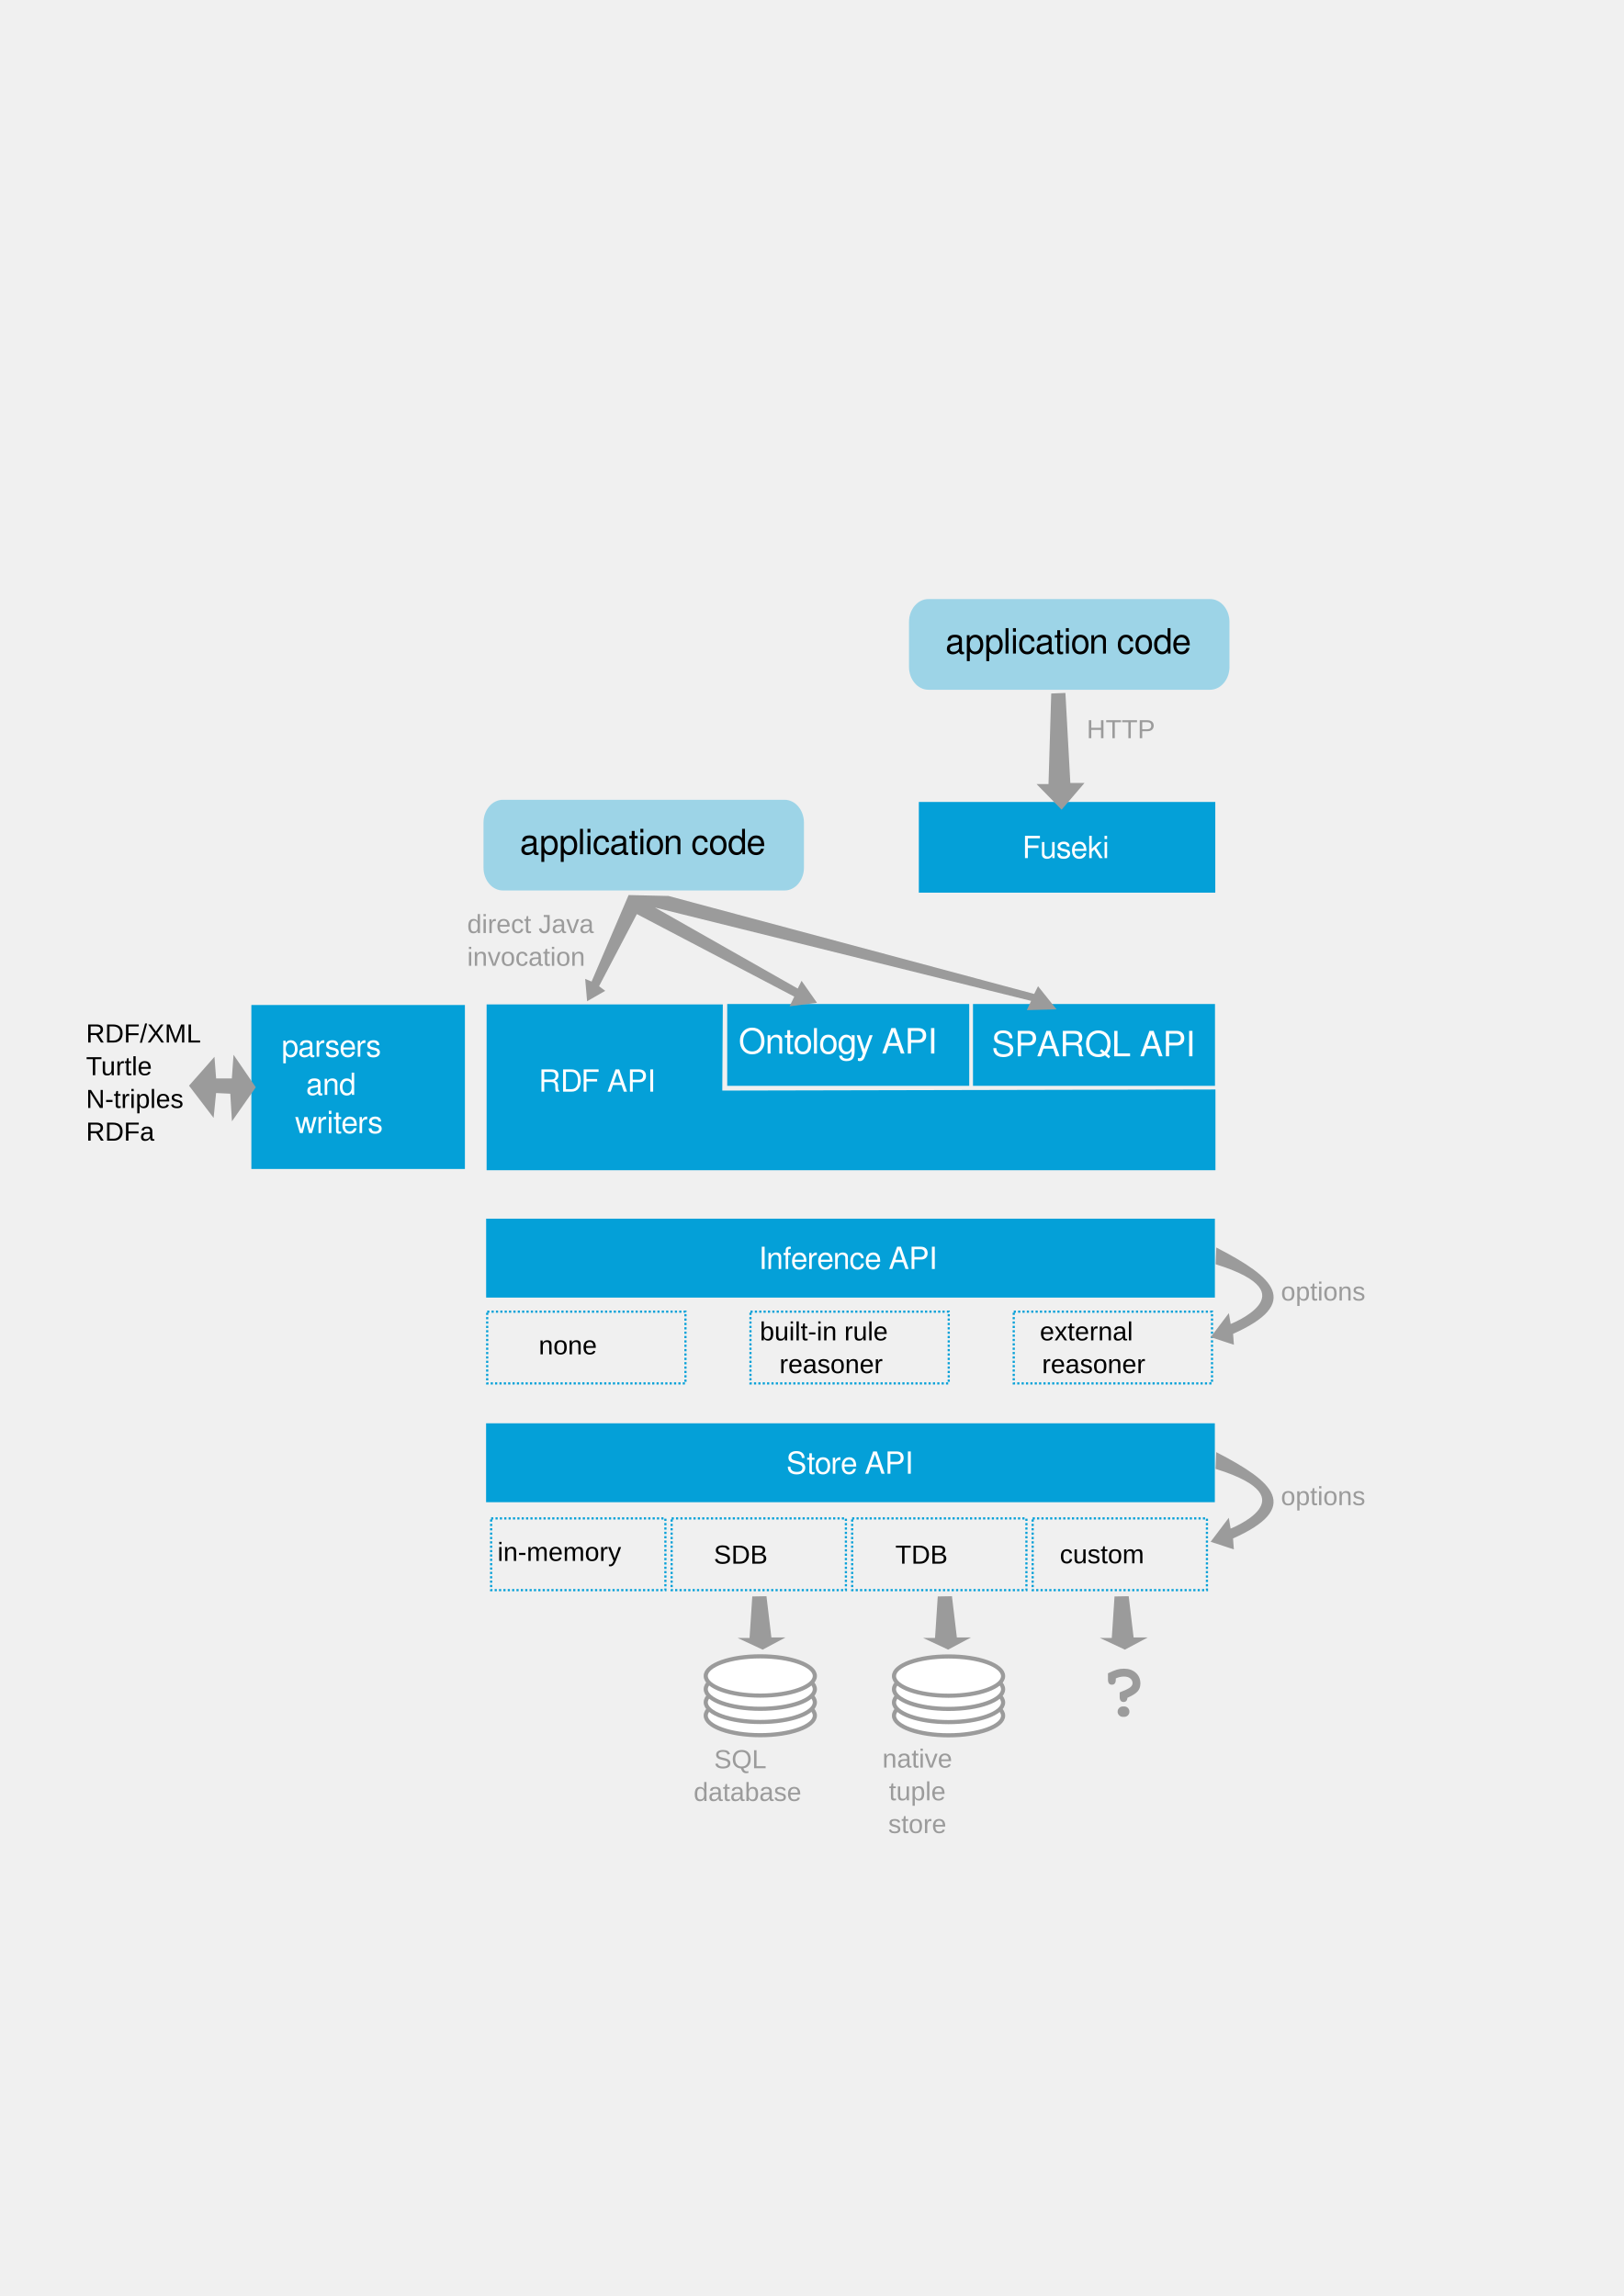
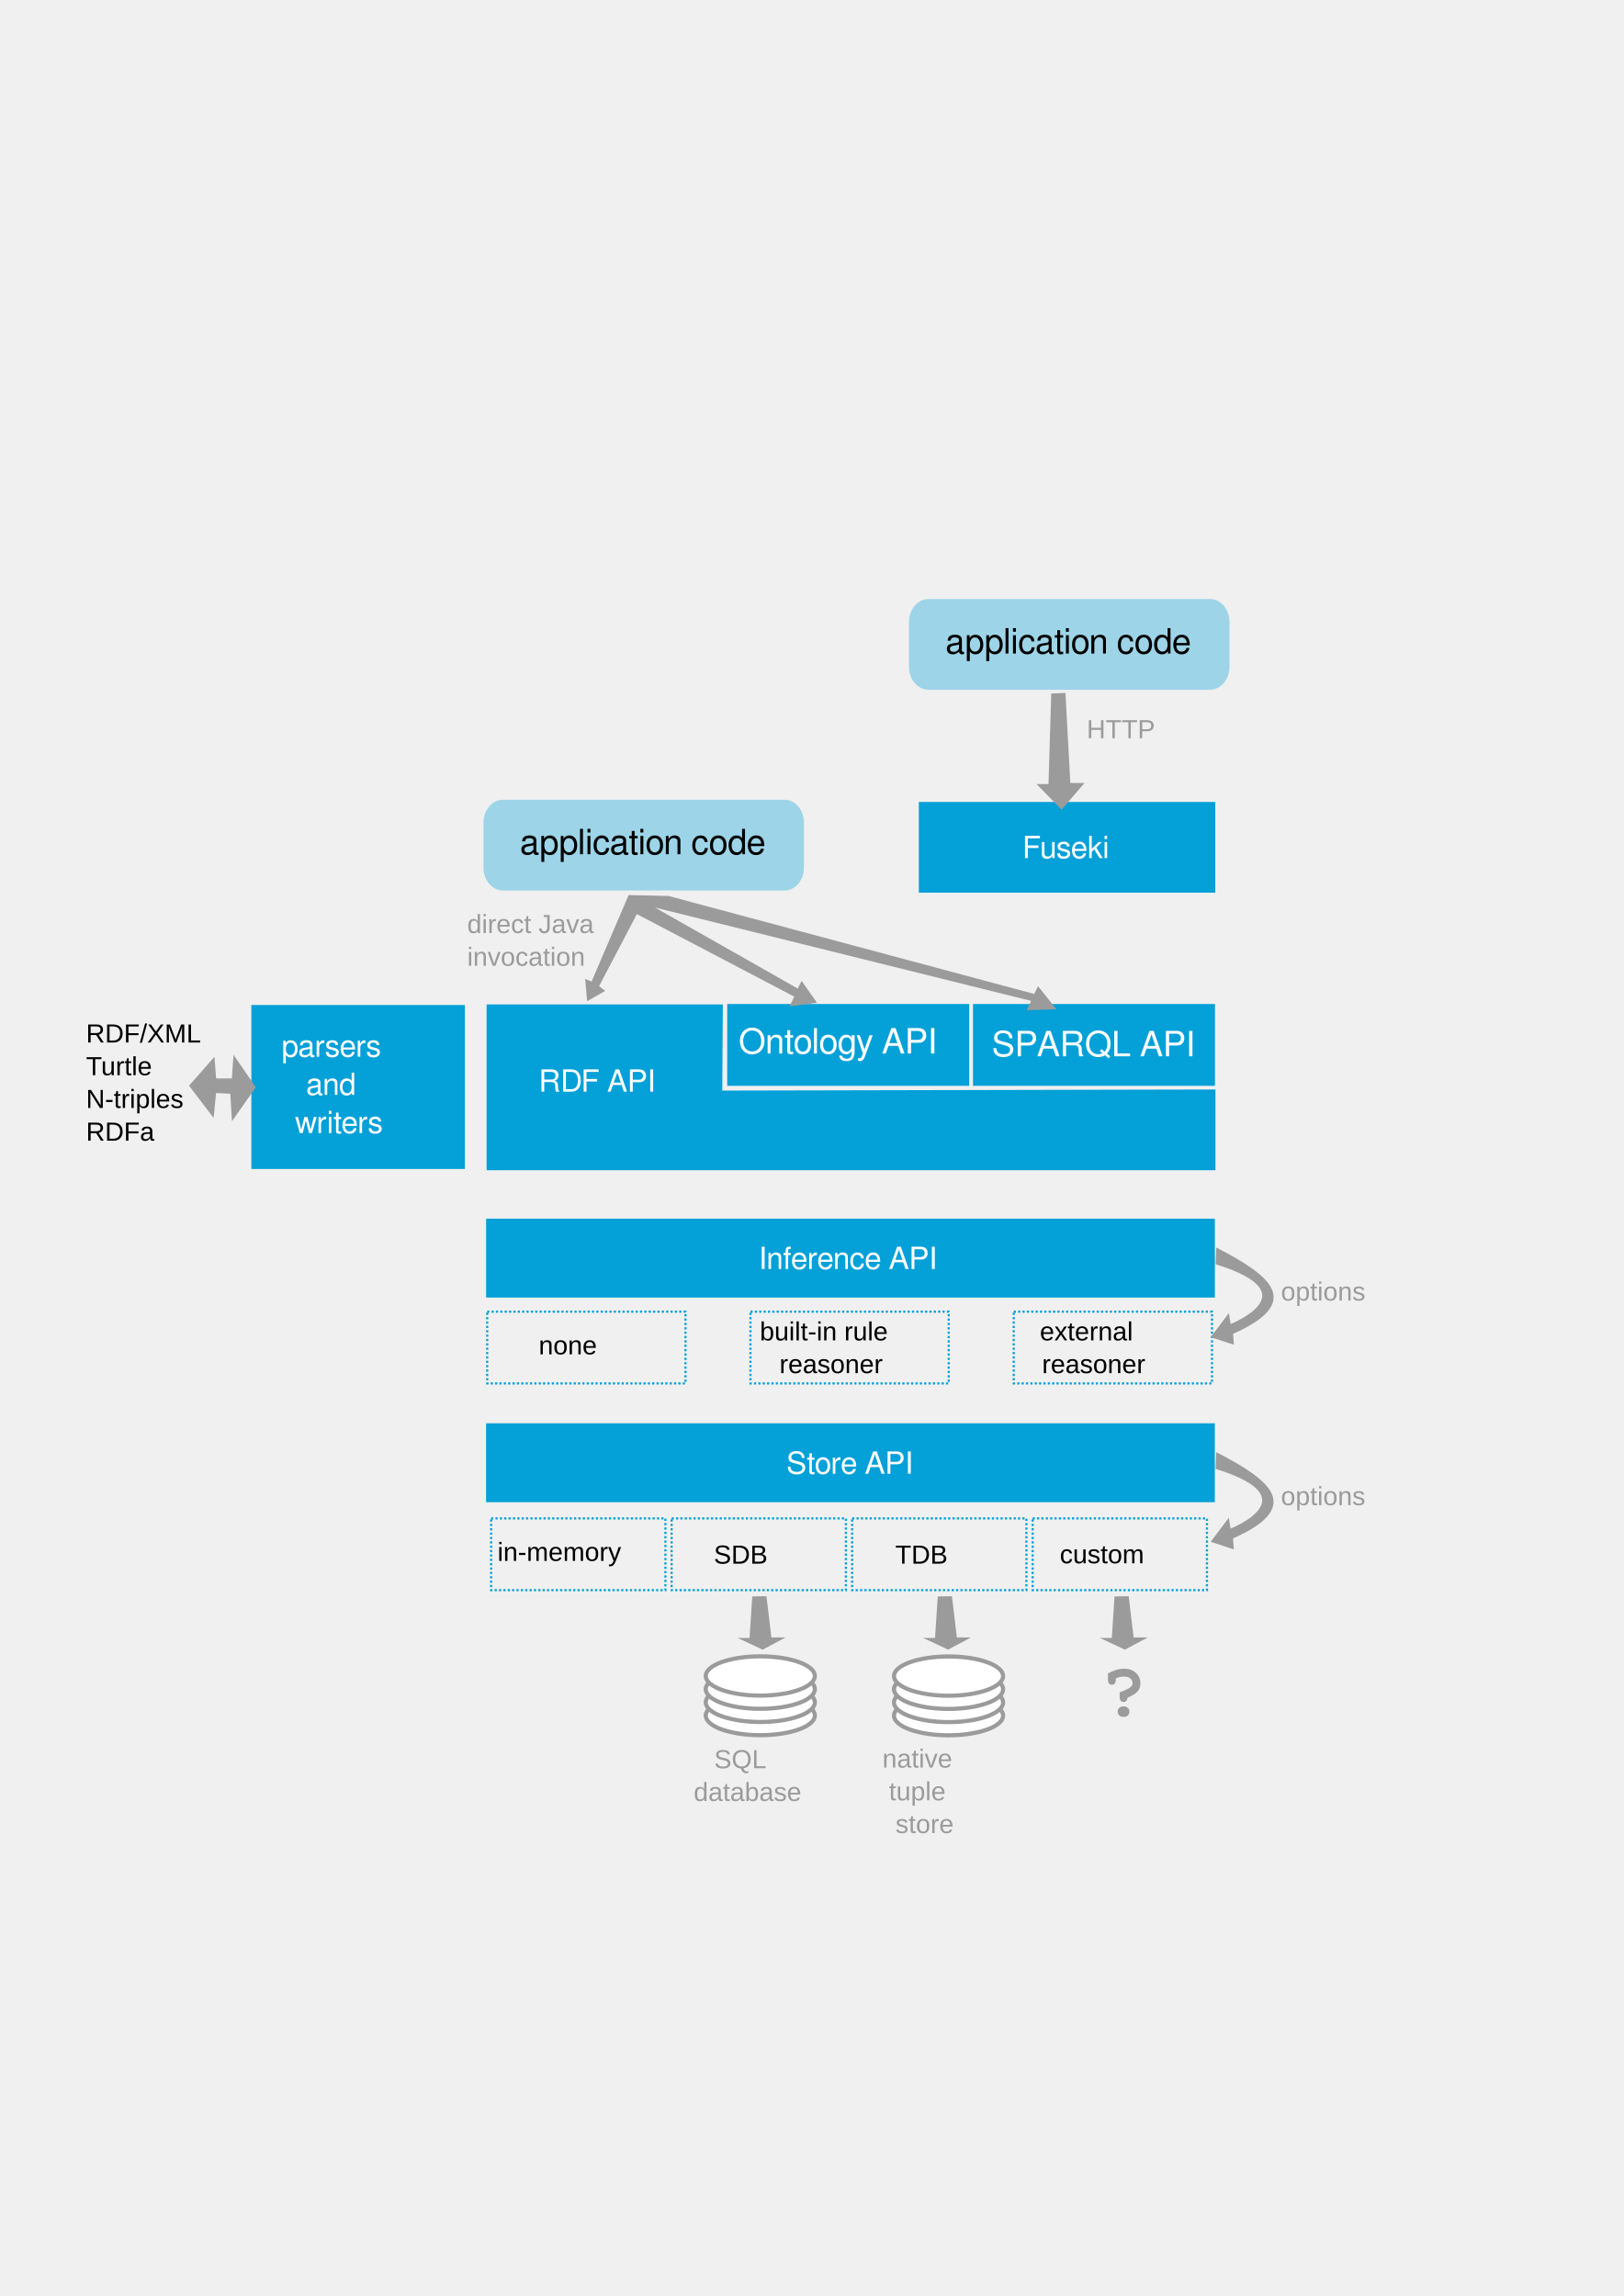
- <svg xmlns="http://www.w3.org/2000/svg" width="744.094" height="1052.362" id="svg2" version="1.1">
-   <defs id="defs4">
-     </defs>
+ <svg xmlns="http://www.w3.org/2000/svg" id="svg2" width="744.094" height="1052.362" version="1.1">
  <g id="layer1">
    <rect style="fill:#04a0d8;fill-opacity:1;stroke:#04a0d8;stroke-width:1;stroke-opacity:1" id="rect4065" width="109.899" height="36.5" x="333.768" y="460.685" />
-     <rect style="fill:#04a0d8;fill-opacity:0.349;stroke:none" id="rect2985-32" width="146.857" height="41.571" x="221.571" y="366.576" rx="8.89" ry="10.484" />
-     <text xml:space="preserve" style="font-size:16px;font-style:normal;font-variant:normal;font-weight:normal;font-stretch:normal;line-height:125%;letter-spacing:0px;word-spacing:0px;fill:#000000;fill-opacity:1;stroke:none;font-family:FreeSans;-inkscape-font-specification:FreeSans" x="238.441" y="391.546" id="text3755-6">
+     <rect style="fill:#04a0d8;fill-opacity:.349;stroke:none" id="rect2985-32" width="146.857" height="41.571" x="221.571" y="366.576" rx="8.89" ry="10.484" />
+     <text style="font-size:16px;font-style:normal;font-variant:normal;font-weight:400;font-stretch:normal;line-height:125%;letter-spacing:0;word-spacing:0;fill:#000;fill-opacity:1;stroke:none;font-family:FreeSans;-inkscape-font-specification:FreeSans" id="text3755-6" x="238.441" y="391.546" xml:space="preserve">
      <tspan id="tspan3757-5" x="238.441" y="391.546">application code</tspan>
    </text>
-     <text xml:space="preserve" style="font-size:16px;font-style:normal;font-variant:normal;font-weight:normal;font-stretch:normal;line-height:125%;letter-spacing:0px;word-spacing:0px;fill:#ffffff;fill-opacity:1;stroke:none;font-family:FreeSans;-inkscape-font-specification:FreeSans" x="338.441" y="482.869" id="text3755-65">
+     <text style="font-size:16px;font-style:normal;font-variant:normal;font-weight:400;font-stretch:normal;line-height:125%;letter-spacing:0;word-spacing:0;fill:#fff;fill-opacity:1;stroke:none;font-family:FreeSans;-inkscape-font-specification:FreeSans" id="text3755-65" x="338.441" y="482.869" xml:space="preserve">
      <tspan id="tspan3757-8" x="338.441" y="482.869">Ontology API</tspan>
    </text>
-     <path style="fill:#04a0d8;fill-opacity:1;stroke:none" d="m 223,460.362 0,76 334,0 0,-37 -226,0.5 0.25,-39.5 z" id="path4059" />
-     <text xml:space="preserve" style="font-size:14px;font-style:normal;font-variant:normal;font-weight:normal;font-stretch:normal;line-height:125%;letter-spacing:0px;word-spacing:0px;fill:#ffffff;fill-opacity:1;stroke:none;font-family:FreeSans;-inkscape-font-specification:FreeSans" x="247" y="500.362" id="text4061">
+     <path style="fill:#04a0d8;fill-opacity:1;stroke:none" id="path4059" d="m 223,460.362 0,76 334,0 0,-37 -226,0.5 0.25,-39.5 z" />
+     <text style="font-size:14px;font-style:normal;font-variant:normal;font-weight:400;font-stretch:normal;line-height:125%;letter-spacing:0;word-spacing:0;fill:#fff;fill-opacity:1;stroke:none;font-family:FreeSans;-inkscape-font-specification:FreeSans" id="text4061" x="247" y="500.362" xml:space="preserve">
      <tspan id="tspan4063" x="247" y="500.362">RDF API</tspan>
    </text>
    <rect style="fill:#04a0d8;fill-opacity:1;fill-rule:evenodd;stroke:#04a0d8;stroke-width:1;stroke-opacity:1" id="rect4065-8" width="109.899" height="36.5" x="446.393" y="460.685" />
-     <text xml:space="preserve" style="font-size:16px;font-style:normal;font-variant:normal;font-weight:normal;font-stretch:normal;line-height:125%;letter-spacing:0px;word-spacing:0px;fill:#ffffff;fill-opacity:1;stroke:none;font-family:FreeSans;-inkscape-font-specification:FreeSans" x="454.441" y="484.141" id="text3755-65-5">
+     <text style="font-size:16px;font-style:normal;font-variant:normal;font-weight:400;font-stretch:normal;line-height:125%;letter-spacing:0;word-spacing:0;fill:#fff;fill-opacity:1;stroke:none;font-family:FreeSans;-inkscape-font-specification:FreeSans" id="text3755-65-5" x="454.441" y="484.141" xml:space="preserve">
      <tspan id="tspan3757-8-3" x="454.441" y="484.141">SPARQL API</tspan>
    </text>
-     <path style="fill:#9b9b9b;fill-opacity:1;stroke:none" d="m 288.076,410.246 -16.97,39.646 -2.94,-1.223 0.884,10.253 8.309,-4.773 -2.828,-2.121 17.324,-33.057 72.125,37.83 -2.121,4.419 12.551,-1.591 -7.071,-10.076 -1.768,3.536 -65.407,-37.123 172.357,42.78 -1.945,4.243 13.612,-0.354 -8.485,-10.607 -1.768,3.536 -167.584,-44.901 z" id="path4126" />
+     <path style="fill:#9b9b9b;fill-opacity:1;stroke:none" id="path4126" d="m 288.076,410.246 -16.97,39.646 -2.94,-1.223 0.884,10.253 8.309,-4.773 -2.828,-2.121 17.324,-33.057 72.125,37.83 -2.121,4.419 12.551,-1.591 -7.071,-10.076 -1.768,3.536 -65.407,-37.123 172.357,42.78 -1.945,4.243 13.612,-0.354 -8.485,-10.607 -1.768,3.536 -167.584,-44.901 z" />
    <rect style="fill:#04a0d8;fill-opacity:1;fill-rule:nonzero;stroke:none" id="rect2985-2-3" width="135.857" height="41.571" x="421.071" y="367.576" ry="0" />
-     <text xml:space="preserve" style="font-size:14px;font-style:normal;font-variant:normal;font-weight:normal;font-stretch:normal;line-height:125%;letter-spacing:0px;word-spacing:0px;fill:#ffffff;fill-opacity:1;stroke:none;font-family:FreeSans;-inkscape-font-specification:FreeSans" x="468.603" y="393.304" id="text4061-8">
+     <text style="font-size:14px;font-style:normal;font-variant:normal;font-weight:400;font-stretch:normal;line-height:125%;letter-spacing:0;word-spacing:0;fill:#fff;fill-opacity:1;stroke:none;font-family:FreeSans;-inkscape-font-specification:FreeSans" id="text4061-8" x="468.603" y="393.304" xml:space="preserve">
      <tspan id="tspan4063-3" x="468.603" y="393.304">Fuseki</tspan>
    </text>
-     <rect style="fill:#04a0d8;fill-opacity:0.349;stroke:none" id="rect2985-32-7" width="146.857" height="41.571" x="416.571" y="274.576" rx="8.89" ry="10.484" />
-     <text xml:space="preserve" style="font-size:16px;font-style:normal;font-variant:normal;font-weight:normal;font-stretch:normal;line-height:125%;letter-spacing:0px;word-spacing:0px;fill:#000000;fill-opacity:1;stroke:none;font-family:FreeSans;-inkscape-font-specification:FreeSans" x="433.441" y="299.546" id="text3755-6-9">
+     <rect style="fill:#04a0d8;fill-opacity:.349;stroke:none" id="rect2985-32-7" width="146.857" height="41.571" x="416.571" y="274.576" rx="8.89" ry="10.484" />
+     <text style="font-size:16px;font-style:normal;font-variant:normal;font-weight:400;font-stretch:normal;line-height:125%;letter-spacing:0;word-spacing:0;fill:#000;fill-opacity:1;stroke:none;font-family:FreeSans;-inkscape-font-specification:FreeSans" id="text3755-6-9" x="433.441" y="299.546" xml:space="preserve">
      <tspan id="tspan3757-5-3" x="433.441" y="299.546">application code</tspan>
    </text>
-     <path style="fill:#9b9b9b;fill-opacity:1;stroke:none" d="m 481.75,317.862 -1.25,41.5 -5.5,0 11.5,11.75 10.5,-12.25 -6.5,0 -2.25,-41.25 z" id="path4191" />
-     <text xml:space="preserve" style="font-size:12px;font-style:normal;font-variant:normal;font-weight:normal;font-stretch:normal;line-height:125%;letter-spacing:0px;word-spacing:0px;fill:#9b9b9b;fill-opacity:1;stroke:none;font-family:Arial;-inkscape-font-specification:Arial" x="498" y="338.362" id="text4193">
+     <path style="fill:#9b9b9b;fill-opacity:1;stroke:none" id="path4191" d="m 481.75,317.862 -1.25,41.5 -5.5,0 11.5,11.75 10.5,-12.25 -6.5,0 -2.25,-41.25 z" />
+     <text style="font-size:12px;font-style:normal;font-variant:normal;font-weight:400;font-stretch:normal;line-height:125%;letter-spacing:0;word-spacing:0;fill:#9b9b9b;fill-opacity:1;stroke:none;font-family:Arial;-inkscape-font-specification:Arial" id="text4193" x="498" y="338.362" xml:space="preserve">
      <tspan id="tspan4195" x="498" y="338.362">HTTP</tspan>
    </text>
-     <text xml:space="preserve" style="font-size:12px;font-style:normal;font-variant:normal;font-weight:normal;font-stretch:normal;line-height:125%;letter-spacing:0px;word-spacing:0px;fill:#9b9b9b;fill-opacity:1;stroke:none;font-family:Arial;-inkscape-font-specification:Arial" x="214.106" y="427.657" id="text4193-7">
+     <text style="font-size:12px;font-style:normal;font-variant:normal;font-weight:400;font-stretch:normal;line-height:125%;letter-spacing:0;word-spacing:0;fill:#9b9b9b;fill-opacity:1;stroke:none;font-family:Arial;-inkscape-font-specification:Arial" id="text4193-7" x="214.106" y="427.657" xml:space="preserve">
      <tspan id="tspan4195-8" x="214.106" y="427.657">direct Java</tspan>
-       <tspan x="214.106" y="442.657" id="tspan4218">invocation</tspan>
+       <tspan id="tspan4218" x="214.106" y="442.657">invocation</tspan>
    </text>
    <rect style="fill:#04a0d8;fill-opacity:1;fill-rule:nonzero;stroke:none" id="rect2985-2-7" width="333.968" height="36.164" x="222.779" y="558.576" ry="0" />
-     <text xml:space="preserve" style="font-size:14px;font-style:normal;font-variant:normal;font-weight:normal;font-stretch:normal;line-height:125%;letter-spacing:0px;word-spacing:0px;fill:#ffffff;fill-opacity:1;stroke:none;font-family:FreeSans;-inkscape-font-specification:FreeSans" x="347.687" y="581.622" id="text4061-4">
+     <text style="font-size:14px;font-style:normal;font-variant:normal;font-weight:400;font-stretch:normal;line-height:125%;letter-spacing:0;word-spacing:0;fill:#fff;fill-opacity:1;stroke:none;font-family:FreeSans;-inkscape-font-specification:FreeSans" id="text4061-4" x="347.687" y="581.622" xml:space="preserve">
      <tspan id="tspan4063-1" x="347.687" y="581.622">Inference API</tspan>
    </text>
-     <rect style="fill:none;stroke:#04a0d8;stroke-width:1;stroke-miterlimit:4;stroke-opacity:1;stroke-dasharray:1, 1;stroke-dashoffset:0" id="rect4259" width="90.863" height="32.88" x="223.265" y="601.195" />
-     <rect style="fill:none;stroke:#04a0d8;stroke-width:1;stroke-miterlimit:4;stroke-opacity:1;stroke-dasharray:1, 1;stroke-dashoffset:0" id="rect4259-9" width="90.863" height="32.88" x="343.915" y="601.195" />
-     <rect style="fill:none;stroke:#04a0d8;stroke-width:1;stroke-miterlimit:4;stroke-opacity:1;stroke-dasharray:1, 1;stroke-dashoffset:0" id="rect4259-9-0" width="90.863" height="32.88" x="464.565" y="601.195" />
-     <text xml:space="preserve" style="font-size:12px;font-style:normal;font-variant:normal;font-weight:normal;font-stretch:normal;text-align:center;line-height:125%;letter-spacing:0px;word-spacing:0px;text-anchor:middle;fill:#000000;fill-opacity:1;stroke:none;font-family:Arial;-inkscape-font-specification:Arial" x="268.553" y="620.747" id="text4297">
+     <rect style="fill:none;stroke:#04a0d8;stroke-width:1;stroke-miterlimit:4;stroke-opacity:1;stroke-dasharray:1,1;stroke-dashoffset:0" id="rect4259" width="90.863" height="32.88" x="223.265" y="601.195" />
+     <rect style="fill:none;stroke:#04a0d8;stroke-width:1;stroke-miterlimit:4;stroke-opacity:1;stroke-dasharray:1,1;stroke-dashoffset:0" id="rect4259-9" width="90.863" height="32.88" x="343.915" y="601.195" />
+     <rect style="fill:none;stroke:#04a0d8;stroke-width:1;stroke-miterlimit:4;stroke-opacity:1;stroke-dasharray:1,1;stroke-dashoffset:0" id="rect4259-9-0" width="90.863" height="32.88" x="464.565" y="601.195" />
+     <text style="font-size:12px;font-style:normal;font-variant:normal;font-weight:400;font-stretch:normal;text-align:center;line-height:125%;letter-spacing:0;word-spacing:0;text-anchor:middle;fill:#000;fill-opacity:1;stroke:none;font-family:Arial;-inkscape-font-specification:Arial" id="text4297" x="268.553" y="620.747" xml:space="preserve">
      <tspan id="tspan4299" x="268.553" y="620.747">none</tspan>
    </text>
-     <text xml:space="preserve" style="font-size:12px;font-style:normal;font-variant:normal;font-weight:normal;font-stretch:normal;text-align:center;line-height:125%;letter-spacing:0px;word-spacing:0px;text-anchor:middle;fill:#000000;fill-opacity:1;stroke:none;font-family:Arial;-inkscape-font-specification:Arial" x="389.206" y="614.36" id="text4301">
+     <text style="font-size:12px;font-style:normal;font-variant:normal;font-weight:400;font-stretch:normal;text-align:center;line-height:125%;letter-spacing:0;word-spacing:0;text-anchor:middle;fill:#000;fill-opacity:1;stroke:none;font-family:Arial;-inkscape-font-specification:Arial" id="text4301" x="389.206" y="614.36" xml:space="preserve">
      <tspan id="tspan4303" x="389.206" y="614.36">built-in rule</tspan>
-       <tspan x="389.206" y="629.36" id="tspan4305">reasoner</tspan>
+       <tspan id="tspan4305" x="389.206" y="629.36">reasoner</tspan>
    </text>
-     <text xml:space="preserve" style="font-size:12px;font-style:normal;font-variant:normal;font-weight:normal;font-stretch:normal;text-align:center;line-height:125%;letter-spacing:0px;word-spacing:0px;text-anchor:middle;fill:#000000;fill-opacity:1;stroke:none;font-family:Arial;-inkscape-font-specification:Arial" x="509.531" y="614.36" id="text4307">
+     <text style="font-size:12px;font-style:normal;font-variant:normal;font-weight:400;font-stretch:normal;text-align:center;line-height:125%;letter-spacing:0;word-spacing:0;text-anchor:middle;fill:#000;fill-opacity:1;stroke:none;font-family:Arial;-inkscape-font-specification:Arial" id="text4307" x="509.531" y="614.36" xml:space="preserve">
      <tspan id="tspan4309" x="509.531" y="614.36">external</tspan>
-       <tspan x="509.531" y="629.36" id="tspan4311">reasoner</tspan>
+       <tspan id="tspan4311" x="509.531" y="629.36">reasoner</tspan>
    </text>
-     <path style="fill:#9b9b9b;fill-opacity:1;stroke:#9b9b9b;stroke-width:1px;stroke-linecap:butt;stroke-linejoin:miter;stroke-opacity:1" d="m 557.606,579.103 c 44.244,13.809 5.979,28.439 5.979,28.439 l -0.737,-4.443 -7.204,9.523 9.264,3.041 -0.337,-4.617 c 31.64,-14.035 18.477,-25.376 -6.713,-38.451 z" id="path4315" />
-     <text xml:space="preserve" style="font-size:12px;font-style:normal;font-variant:normal;font-weight:normal;font-stretch:normal;line-height:125%;letter-spacing:0px;word-spacing:0px;fill:#9b9b9b;fill-opacity:1;stroke:none;font-family:Arial;-inkscape-font-specification:Arial" x="587.025" y="596.087" id="text4193-7-9">
-       <tspan x="587.025" y="596.087" id="tspan4218-8">options</tspan>
+     <path style="fill:#9b9b9b;fill-opacity:1;stroke:#9b9b9b;stroke-width:1px;stroke-linecap:butt;stroke-linejoin:miter;stroke-opacity:1" id="path4315" d="m 557.606,579.103 c 44.244,13.809 5.979,28.439 5.979,28.439 l -0.737,-4.443 -7.204,9.523 9.264,3.041 -0.337,-4.617 c 31.64,-14.035 18.477,-25.376 -6.713,-38.451 z" />
+     <text style="font-size:12px;font-style:normal;font-variant:normal;font-weight:400;font-stretch:normal;line-height:125%;letter-spacing:0;word-spacing:0;fill:#9b9b9b;fill-opacity:1;stroke:none;font-family:Arial;-inkscape-font-specification:Arial" id="text4193-7-9" x="587.025" y="596.087" xml:space="preserve">
+       <tspan id="tspan4218-8" x="587.025" y="596.087">options</tspan>
    </text>
    <rect style="fill:#04a0d8;fill-opacity:1;fill-rule:nonzero;stroke:none" id="rect2985-2-7-5" width="333.968" height="36.164" x="222.755" y="652.363" ry="0" />
-     <text xml:space="preserve" style="font-size:14px;font-style:normal;font-variant:normal;font-weight:normal;font-stretch:normal;line-height:125%;letter-spacing:0px;word-spacing:0px;fill:#ffffff;fill-opacity:1;stroke:none;font-family:FreeSans;-inkscape-font-specification:FreeSans" x="360.346" y="675.471" id="text4061-4-8">
+     <text style="font-size:14px;font-style:normal;font-variant:normal;font-weight:400;font-stretch:normal;line-height:125%;letter-spacing:0;word-spacing:0;fill:#fff;fill-opacity:1;stroke:none;font-family:FreeSans;-inkscape-font-specification:FreeSans" id="text4061-4-8" x="360.346" y="675.471" xml:space="preserve">
      <tspan id="tspan4063-1-4" x="360.346" y="675.471">Store API</tspan>
    </text>
-     <rect style="fill:none;stroke:#04a0d8;stroke-width:1;stroke-miterlimit:4;stroke-opacity:1;stroke-dasharray:1, 1;stroke-dashoffset:0" id="rect4259-3" width="79.863" height="32.88" x="473.242" y="695.952" />
-     <text xml:space="preserve" style="font-size:12px;font-style:normal;font-variant:normal;font-weight:normal;font-stretch:normal;text-align:center;line-height:125%;letter-spacing:0px;word-spacing:0px;text-anchor:middle;fill:#000000;fill-opacity:1;stroke:none;font-family:Arial;-inkscape-font-specification:Arial" x="264.654" y="715.424" id="text4297-3">
+     <rect style="fill:none;stroke:#04a0d8;stroke-width:1;stroke-miterlimit:4;stroke-opacity:1;stroke-dasharray:1,1;stroke-dashoffset:0" id="rect4259-3" width="79.863" height="32.88" x="473.242" y="695.952" />
+     <text style="font-size:12px;font-style:normal;font-variant:normal;font-weight:400;font-stretch:normal;text-align:center;line-height:125%;letter-spacing:0;word-spacing:0;text-anchor:middle;fill:#000;fill-opacity:1;stroke:none;font-family:Arial;-inkscape-font-specification:Arial" id="text4297-3" x="264.654" y="715.424" xml:space="preserve">
      <tspan id="tspan4299-8" x="264.654" y="715.424">in-memory</tspan>
    </text>
-     <text xml:space="preserve" style="font-size:12px;font-style:normal;font-variant:normal;font-weight:normal;font-stretch:normal;text-align:center;line-height:125%;letter-spacing:0px;word-spacing:0px;text-anchor:middle;fill:#000000;fill-opacity:1;stroke:none;font-family:Arial;-inkscape-font-specification:Arial" x="347.78" y="716.687" id="text4301-0">
-       <tspan x="347.78" y="716.687" id="tspan4305-7">SDB</tspan>
+     <text style="font-size:12px;font-style:normal;font-variant:normal;font-weight:400;font-stretch:normal;text-align:center;line-height:125%;letter-spacing:0;word-spacing:0;text-anchor:middle;fill:#000;fill-opacity:1;stroke:none;font-family:Arial;-inkscape-font-specification:Arial" id="text4301-0" x="347.78" y="716.687" xml:space="preserve">
+       <tspan id="tspan4305-7" x="347.78" y="716.687">SDB</tspan>
    </text>
-     <text xml:space="preserve" style="font-size:12px;font-style:normal;font-variant:normal;font-weight:normal;font-stretch:normal;text-align:center;line-height:125%;letter-spacing:0px;word-spacing:0px;text-anchor:middle;fill:#000000;fill-opacity:1;stroke:none;font-family:Arial;-inkscape-font-specification:Arial" x="430.634" y="716.687" id="text4307-9">
-       <tspan x="430.634" y="716.687" id="tspan4311-3">TDB</tspan>
+     <text style="font-size:12px;font-style:normal;font-variant:normal;font-weight:400;font-stretch:normal;text-align:center;line-height:125%;letter-spacing:0;word-spacing:0;text-anchor:middle;fill:#000;fill-opacity:1;stroke:none;font-family:Arial;-inkscape-font-specification:Arial" id="text4307-9" x="430.634" y="716.687" xml:space="preserve">
+       <tspan id="tspan4311-3" x="430.634" y="716.687">TDB</tspan>
    </text>
-     <path style="fill:#9b9b9b;fill-opacity:1;stroke:#9b9b9b;stroke-width:1px;stroke-linecap:butt;stroke-linejoin:miter;stroke-opacity:1" d="m 557.583,672.889 c 44.244,13.809 5.979,28.439 5.979,28.439 l -0.737,-4.443 -7.204,9.523 9.264,3.041 -0.337,-4.617 c 31.64,-14.035 18.477,-25.376 -6.713,-38.451 z" id="path4315-2" />
-     <text xml:space="preserve" style="font-size:12px;font-style:normal;font-variant:normal;font-weight:normal;font-stretch:normal;line-height:125%;letter-spacing:0px;word-spacing:0px;fill:#9b9b9b;fill-opacity:1;stroke:none;font-family:Arial;-inkscape-font-specification:Arial" x="587.002" y="689.873" id="text4193-7-9-4">
-       <tspan x="587.002" y="689.873" id="tspan4218-8-3">options</tspan>
+     <path style="fill:#9b9b9b;fill-opacity:1;stroke:#9b9b9b;stroke-width:1px;stroke-linecap:butt;stroke-linejoin:miter;stroke-opacity:1" id="path4315-2" d="m 557.583,672.889 c 44.244,13.809 5.979,28.439 5.979,28.439 l -0.737,-4.443 -7.204,9.523 9.264,3.041 -0.337,-4.617 c 31.64,-14.035 18.477,-25.376 -6.713,-38.451 z" />
+     <text style="font-size:12px;font-style:normal;font-variant:normal;font-weight:400;font-stretch:normal;line-height:125%;letter-spacing:0;word-spacing:0;fill:#9b9b9b;fill-opacity:1;stroke:none;font-family:Arial;-inkscape-font-specification:Arial" id="text4193-7-9-4" x="587.002" y="689.873" xml:space="preserve">
+       <tspan id="tspan4218-8-3" x="587.002" y="689.873">options</tspan>
    </text>
-     <rect style="fill:none;stroke:#04a0d8;stroke-width:1;stroke-miterlimit:4;stroke-opacity:1;stroke-dasharray:1, 1;stroke-dashoffset:0" id="rect4259-3-7" width="79.863" height="32.88" x="225.068" y="695.952" />
-     <rect style="fill:none;stroke:#04a0d8;stroke-width:1;stroke-miterlimit:4;stroke-opacity:1;stroke-dasharray:1, 1;stroke-dashoffset:0" id="rect4259-3-1" width="79.863" height="32.88" x="307.793" y="695.952" />
-     <rect style="fill:none;stroke:#04a0d8;stroke-width:1;stroke-miterlimit:4;stroke-opacity:1;stroke-dasharray:1, 1;stroke-dashoffset:0" id="rect4259-3-2" width="79.863" height="32.88" x="390.517" y="695.952" />
-     <text xml:space="preserve" style="font-size:12px;font-style:normal;font-variant:normal;font-weight:normal;font-stretch:normal;text-align:center;line-height:125%;letter-spacing:0px;word-spacing:0px;text-anchor:middle;fill:#000000;fill-opacity:1;stroke:none;font-family:Arial;-inkscape-font-specification:Arial" x="513.332" y="716.52" id="text4297-3-2">
+     <rect style="fill:none;stroke:#04a0d8;stroke-width:1;stroke-miterlimit:4;stroke-opacity:1;stroke-dasharray:1,1;stroke-dashoffset:0" id="rect4259-3-7" width="79.863" height="32.88" x="225.068" y="695.952" />
+     <rect style="fill:none;stroke:#04a0d8;stroke-width:1;stroke-miterlimit:4;stroke-opacity:1;stroke-dasharray:1,1;stroke-dashoffset:0" id="rect4259-3-1" width="79.863" height="32.88" x="307.793" y="695.952" />
+     <rect style="fill:none;stroke:#04a0d8;stroke-width:1;stroke-miterlimit:4;stroke-opacity:1;stroke-dasharray:1,1;stroke-dashoffset:0" id="rect4259-3-2" width="79.863" height="32.88" x="390.517" y="695.952" />
+     <text style="font-size:12px;font-style:normal;font-variant:normal;font-weight:400;font-stretch:normal;text-align:center;line-height:125%;letter-spacing:0;word-spacing:0;text-anchor:middle;fill:#000;fill-opacity:1;stroke:none;font-family:Arial;-inkscape-font-specification:Arial" id="text4297-3-2" x="513.332" y="716.52" xml:space="preserve">
      <tspan id="tspan4299-8-0" x="513.332" y="716.52">custom</tspan>
    </text>
-     <flowRoot xml:space="preserve" id="flowRoot4466" style="fill:black;stroke:none;stroke-opacity:1;stroke-width:1px;stroke-linejoin:miter;stroke-linecap:butt;fill-opacity:1;font-family:Arial;font-style:normal;font-weight:normal;font-size:12;-inkscape-font-specification:Arial;font-stretch:normal;font-variant:normal;line-height:125%;letter-spacing:0px;word-spacing:0px;text-anchor:middle;text-align:center">
+     <flowRoot id="flowRoot4466" xml:space="preserve" style="fill:#000;stroke:none;stroke-opacity:1;stroke-width:1px;stroke-linejoin:miter;stroke-linecap:butt;fill-opacity:1;font-family:Arial;font-style:normal;font-weight:400;font-size:12;-inkscape-font-specification:Arial;font-stretch:normal;font-variant:normal;line-height:125%;letter-spacing:0;word-spacing:0;text-anchor:middle;text-align:center">
      <flowRegion id="flowRegion4468">
        <rect id="rect4470" width="365.928" height="45.962" x="40.659" y="703.405" style="text-anchor:middle;text-align:center" />
      </flowRegion>
      <flowPara id="flowPara4472" />
    </flowRoot>
-     <path style="fill:#9b9b9b;fill-opacity:1;stroke:none" d="m 344.75,731.727 -1.25,19.005 -5.5,0 11.5,5.381 10.5,-5.61 -6.5,0 -2.25,-18.89 z" id="path4191-2" />
-     <path style="fill:#9b9b9b;fill-opacity:1;stroke:none" d="m 429.75,731.727 -1.25,19.005 -5.5,0 11.5,5.381 10.5,-5.61 -6.5,0 -2.25,-18.89 z" id="path4191-7" />
-     <path style="fill:#9b9b9b;fill-opacity:1;stroke:none" d="m 510.75,731.727 -1.25,19.005 -5.5,0 11.5,5.381 10.5,-5.61 -6.5,0 -2.25,-18.89 z" id="path4191-5" />
+     <path style="fill:#9b9b9b;fill-opacity:1;stroke:none" id="path4191-2" d="m 344.75,731.727 -1.25,19.005 -5.5,0 11.5,5.381 10.5,-5.61 -6.5,0 -2.25,-18.89 z" />
+     <path style="fill:#9b9b9b;fill-opacity:1;stroke:none" id="path4191-7" d="m 429.75,731.727 -1.25,19.005 -5.5,0 11.5,5.381 10.5,-5.61 -6.5,0 -2.25,-18.89 z" />
+     <path style="fill:#9b9b9b;fill-opacity:1;stroke:none" id="path4191-5" d="m 510.75,731.727 -1.25,19.005 -5.5,0 11.5,5.381 10.5,-5.61 -6.5,0 -2.25,-18.89 z" />
    <g id="g4566" transform="translate(166.8735,-41.18897)">
-       <path d="m 206,809.362 c 0,4.971 -11.193,9 -25,9 -13.807,0 -25,-4.029 -25,-9 0,-4.971 11.193,-9 25,-9 13.807,0 25,4.029 25,9 z" id="path4513-4" style="fill:#ffffff;fill-opacity:1;fill-rule:evenodd;stroke:#9b9b9b;stroke-width:1.9;stroke-linejoin:round;stroke-miterlimit:4;stroke-opacity:1;stroke-dasharray:none;stroke-dashoffset:0" transform="translate(0.5496666,18.14004)" />
-       <path d="m 206,809.362 c 0,4.971 -11.193,9 -25,9 -13.807,0 -25,-4.029 -25,-9 0,-4.971 11.193,-9 25,-9 13.807,0 25,4.029 25,9 z" id="path4513-1" style="fill:#ffffff;fill-opacity:1;fill-rule:evenodd;stroke:#9b9b9b;stroke-width:1.9;stroke-linejoin:round;stroke-miterlimit:4;stroke-opacity:1;stroke-dasharray:none;stroke-dashoffset:0" transform="translate(0.5496666,12.09337)" />
-       <path d="m 206,809.362 c 0,4.971 -11.193,9 -25,9 -13.807,0 -25,-4.029 -25,-9 0,-4.971 11.193,-9 25,-9 13.807,0 25,4.029 25,9 z" id="path4513-7" style="fill:#ffffff;fill-opacity:1;fill-rule:evenodd;stroke:#9b9b9b;stroke-width:1.9;stroke-linejoin:round;stroke-miterlimit:4;stroke-opacity:1;stroke-dasharray:none;stroke-dashoffset:0" transform="translate(0.5496666,6.046674)" />
-       <path transform="translate(0.5496666,0)" d="m 206,809.362 c 0,4.971 -11.193,9 -25,9 -13.807,0 -25,-4.029 -25,-9 0,-4.971 11.193,-9 25,-9 13.807,0 25,4.029 25,9 z" id="path4513" style="fill:#ffffff;fill-opacity:1;fill-rule:evenodd;stroke:#9b9b9b;stroke-width:1.9;stroke-linejoin:round;stroke-miterlimit:4;stroke-opacity:1;stroke-dasharray:none;stroke-dashoffset:0" />
+       <path id="path4513-4" d="m 206,809.362 c 0,4.971 -11.193,9 -25,9 -13.807,0 -25,-4.029 -25,-9 0,-4.971 11.193,-9 25,-9 13.807,0 25,4.029 25,9 z" transform="translate(0.5496666,18.14004)" style="fill:#fff;fill-opacity:1;fill-rule:evenodd;stroke:#9b9b9b;stroke-width:1.9;stroke-linejoin:round;stroke-miterlimit:4;stroke-opacity:1;stroke-dasharray:none;stroke-dashoffset:0" />
+       <path id="path4513-1" d="m 206,809.362 c 0,4.971 -11.193,9 -25,9 -13.807,0 -25,-4.029 -25,-9 0,-4.971 11.193,-9 25,-9 13.807,0 25,4.029 25,9 z" transform="translate(0.5496666,12.09337)" style="fill:#fff;fill-opacity:1;fill-rule:evenodd;stroke:#9b9b9b;stroke-width:1.9;stroke-linejoin:round;stroke-miterlimit:4;stroke-opacity:1;stroke-dasharray:none;stroke-dashoffset:0" />
+       <path id="path4513-7" d="m 206,809.362 c 0,4.971 -11.193,9 -25,9 -13.807,0 -25,-4.029 -25,-9 0,-4.971 11.193,-9 25,-9 13.807,0 25,4.029 25,9 z" transform="translate(0.5496666,6.046674)" style="fill:#fff;fill-opacity:1;fill-rule:evenodd;stroke:#9b9b9b;stroke-width:1.9;stroke-linejoin:round;stroke-miterlimit:4;stroke-opacity:1;stroke-dasharray:none;stroke-dashoffset:0" />
+       <path id="path4513" d="m 206,809.362 c 0,4.971 -11.193,9 -25,9 -13.807,0 -25,-4.029 -25,-9 0,-4.971 11.193,-9 25,-9 13.807,0 25,4.029 25,9 z" transform="translate(0.5496666,0)" style="fill:#fff;fill-opacity:1;fill-rule:evenodd;stroke:#9b9b9b;stroke-width:1.9;stroke-linejoin:round;stroke-miterlimit:4;stroke-opacity:1;stroke-dasharray:none;stroke-dashoffset:0" />
    </g>
    <g id="g4566-7" transform="translate(253.1405,-41.13456)">
-       <path d="m 206,809.362 c 0,4.971 -11.193,9 -25,9 -13.807,0 -25,-4.029 -25,-9 0,-4.971 11.193,-9 25,-9 13.807,0 25,4.029 25,9 z" id="path4513-4-1" style="fill:#ffffff;fill-opacity:1;fill-rule:evenodd;stroke:#9b9b9b;stroke-width:1.9;stroke-linejoin:round;stroke-miterlimit:4;stroke-opacity:1;stroke-dasharray:none;stroke-dashoffset:0" transform="translate(0.5496666,18.14004)" />
-       <path d="m 206,809.362 c 0,4.971 -11.193,9 -25,9 -13.807,0 -25,-4.029 -25,-9 0,-4.971 11.193,-9 25,-9 13.807,0 25,4.029 25,9 z" id="path4513-1-1" style="fill:#ffffff;fill-opacity:1;fill-rule:evenodd;stroke:#9b9b9b;stroke-width:1.9;stroke-linejoin:round;stroke-miterlimit:4;stroke-opacity:1;stroke-dasharray:none;stroke-dashoffset:0" transform="translate(0.5496666,12.09337)" />
-       <path d="m 206,809.362 c 0,4.971 -11.193,9 -25,9 -13.807,0 -25,-4.029 -25,-9 0,-4.971 11.193,-9 25,-9 13.807,0 25,4.029 25,9 z" id="path4513-7-1" style="fill:#ffffff;fill-opacity:1;fill-rule:evenodd;stroke:#9b9b9b;stroke-width:1.9;stroke-linejoin:round;stroke-miterlimit:4;stroke-opacity:1;stroke-dasharray:none;stroke-dashoffset:0" transform="translate(0.5496666,6.046674)" />
-       <path transform="translate(0.5496666,0)" d="m 206,809.362 c 0,4.971 -11.193,9 -25,9 -13.807,0 -25,-4.029 -25,-9 0,-4.971 11.193,-9 25,-9 13.807,0 25,4.029 25,9 z" id="path4513-70" style="fill:#ffffff;fill-opacity:1;fill-rule:evenodd;stroke:#9b9b9b;stroke-width:1.9;stroke-linejoin:round;stroke-miterlimit:4;stroke-opacity:1;stroke-dasharray:none;stroke-dashoffset:0" />
+       <path id="path4513-4-1" d="m 206,809.362 c 0,4.971 -11.193,9 -25,9 -13.807,0 -25,-4.029 -25,-9 0,-4.971 11.193,-9 25,-9 13.807,0 25,4.029 25,9 z" transform="translate(0.5496666,18.14004)" style="fill:#fff;fill-opacity:1;fill-rule:evenodd;stroke:#9b9b9b;stroke-width:1.9;stroke-linejoin:round;stroke-miterlimit:4;stroke-opacity:1;stroke-dasharray:none;stroke-dashoffset:0" />
+       <path id="path4513-1-1" d="m 206,809.362 c 0,4.971 -11.193,9 -25,9 -13.807,0 -25,-4.029 -25,-9 0,-4.971 11.193,-9 25,-9 13.807,0 25,4.029 25,9 z" transform="translate(0.5496666,12.09337)" style="fill:#fff;fill-opacity:1;fill-rule:evenodd;stroke:#9b9b9b;stroke-width:1.9;stroke-linejoin:round;stroke-miterlimit:4;stroke-opacity:1;stroke-dasharray:none;stroke-dashoffset:0" />
+       <path id="path4513-7-1" d="m 206,809.362 c 0,4.971 -11.193,9 -25,9 -13.807,0 -25,-4.029 -25,-9 0,-4.971 11.193,-9 25,-9 13.807,0 25,4.029 25,9 z" transform="translate(0.5496666,6.046674)" style="fill:#fff;fill-opacity:1;fill-rule:evenodd;stroke:#9b9b9b;stroke-width:1.9;stroke-linejoin:round;stroke-miterlimit:4;stroke-opacity:1;stroke-dasharray:none;stroke-dashoffset:0" />
+       <path id="path4513-70" d="m 206,809.362 c 0,4.971 -11.193,9 -25,9 -13.807,0 -25,-4.029 -25,-9 0,-4.971 11.193,-9 25,-9 13.807,0 25,4.029 25,9 z" transform="translate(0.5496666,0)" style="fill:#fff;fill-opacity:1;fill-rule:evenodd;stroke:#9b9b9b;stroke-width:1.9;stroke-linejoin:round;stroke-miterlimit:4;stroke-opacity:1;stroke-dasharray:none;stroke-dashoffset:0" />
    </g>
-     <text xml:space="preserve" style="font-size:36px;font-style:normal;font-variant:normal;font-weight:bold;font-stretch:normal;line-height:125%;letter-spacing:0px;word-spacing:0px;fill:#9b9b9b;fill-opacity:1;stroke:none;font-family:FreeMono;-inkscape-font-specification:FreeMono Bold" x="504" y="786.362" id="text4602">
+     <text style="font-size:36px;font-style:normal;font-variant:normal;font-weight:700;font-stretch:normal;line-height:125%;letter-spacing:0;word-spacing:0;fill:#9b9b9b;fill-opacity:1;stroke:none;font-family:FreeMono;-inkscape-font-specification:FreeMono Bold" id="text4602" x="504" y="786.362" xml:space="preserve">
      <tspan id="tspan4604" x="504" y="786.362">?</tspan>
    </text>
-     <text xml:space="preserve" style="font-size:12px;font-style:normal;font-variant:normal;font-weight:normal;font-stretch:normal;text-align:center;line-height:125%;letter-spacing:0px;word-spacing:0px;text-anchor:middle;fill:#9b9b9b;fill-opacity:1;stroke:none;font-family:Arial;-inkscape-font-specification:Arial" x="350.919" y="810.465" id="text4193-7-9-4-3">
-       <tspan x="350.919" y="810.465" id="tspan4218-8-3-3">SQL</tspan>
-       <tspan x="350.919" y="825.465" id="tspan4627">database</tspan>
+     <text style="font-size:12px;font-style:normal;font-variant:normal;font-weight:400;font-stretch:normal;text-align:center;line-height:125%;letter-spacing:0;word-spacing:0;text-anchor:middle;fill:#9b9b9b;fill-opacity:1;stroke:none;font-family:Arial;-inkscape-font-specification:Arial" id="text4193-7-9-4-3" x="350.919" y="810.465" xml:space="preserve">
+       <tspan id="tspan4218-8-3-3" x="350.919" y="810.465">SQL</tspan>
+       <tspan id="tspan4627" x="350.919" y="825.465">database</tspan>
    </text>
-     <text xml:space="preserve" style="font-size:12px;font-style:normal;font-variant:normal;font-weight:normal;font-stretch:normal;text-align:center;line-height:125%;letter-spacing:0px;word-spacing:0px;text-anchor:middle;fill:#9b9b9b;fill-opacity:1;stroke:none;font-family:Arial;-inkscape-font-specification:Arial" x="432.047" y="810.163" id="text4193-7-9-4-3-8">
-       <tspan x="432.047" y="810.163" id="tspan4627-1">native</tspan>
-       <tspan x="432.047" y="825.163" id="tspan4655">tuple</tspan>
-       <tspan x="432.047" y="840.163" id="tspan4657">store</tspan>
-       <tspan x="432.047" y="855.163" id="tspan4659" />
+     <text style="font-size:12px;font-style:normal;font-variant:normal;font-weight:400;font-stretch:normal;text-align:center;line-height:125%;letter-spacing:0;word-spacing:0;text-anchor:middle;fill:#9b9b9b;fill-opacity:1;stroke:none;font-family:Arial;-inkscape-font-specification:Arial" id="text4193-7-9-4-3-8" x="432.047" y="810.163" xml:space="preserve">
+       <tspan id="tspan4627-1" x="432.047" y="810.163">native</tspan>
+       <tspan id="tspan4655" x="432.047" y="825.163">tuple</tspan>
+       <tspan id="tspan4657" x="432.047" y="840.163">store</tspan>
    </text>
    <rect style="fill:#04a0d8;fill-opacity:1;fill-rule:nonzero;stroke:none" id="rect2985-2-3-0" width="97.857" height="75.159" x="115.193" y="460.637" ry="0" />
-     <text xml:space="preserve" style="font-size:14px;font-style:normal;font-variant:normal;font-weight:normal;font-stretch:normal;text-align:center;line-height:125%;letter-spacing:0px;word-spacing:0px;text-anchor:middle;fill:#ffffff;fill-opacity:1;stroke:none;font-family:FreeSans;-inkscape-font-specification:FreeSans" x="164.03" y="484.329" id="text4061-8-8">
+     <text style="font-size:14px;font-style:normal;font-variant:normal;font-weight:400;font-stretch:normal;text-align:center;line-height:125%;letter-spacing:0;word-spacing:0;text-anchor:middle;fill:#fff;fill-opacity:1;stroke:none;font-family:FreeSans;-inkscape-font-specification:FreeSans" id="text4061-8-8" x="164.03" y="484.329" xml:space="preserve">
      <tspan id="tspan4063-3-7" x="164.03" y="484.329">parsers</tspan>
-       <tspan x="164.03" y="501.829" id="tspan4685">and</tspan>
-       <tspan x="164.03" y="519.329" id="tspan4687">writers</tspan>
+       <tspan id="tspan4685" x="164.03" y="501.829">and</tspan>
+       <tspan id="tspan4687" x="164.03" y="519.329">writers</tspan>
    </text>
-     <path style="fill:#9b9b9b;fill-opacity:1;stroke:#9b9b9b;stroke-width:1px;stroke-linecap:butt;stroke-linejoin:miter;stroke-opacity:1" d="m 116.61,498.344 -9.899,14.142 -0.707,-11.667 -7.425,-0.354 -1.061,10.607 -10.253,-13.435 10.607,-12.021 0.707,9.192 8.132,0 0.707,-9.899 z" id="path4689" />
-     <text xml:space="preserve" style="font-size:12px;font-style:normal;font-variant:normal;font-weight:normal;font-stretch:normal;line-height:125%;letter-spacing:0px;word-spacing:0px;fill:#000000;fill-opacity:1;stroke:none;font-family:Arial;-inkscape-font-specification:Arial" x="39.425" y="477.817" id="text4691">
+     <path style="fill:#9b9b9b;fill-opacity:1;stroke:#9b9b9b;stroke-width:1px;stroke-linecap:butt;stroke-linejoin:miter;stroke-opacity:1" id="path4689" d="m 116.61,498.344 -9.899,14.142 -0.707,-11.667 -7.425,-0.354 -1.061,10.607 -10.253,-13.435 10.607,-12.021 0.707,9.192 8.132,0 0.707,-9.899 z" />
+     <text style="font-size:12px;font-style:normal;font-variant:normal;font-weight:400;font-stretch:normal;line-height:125%;letter-spacing:0;word-spacing:0;fill:#000;fill-opacity:1;stroke:none;font-family:Arial;-inkscape-font-specification:Arial" id="text4691" x="39.425" y="477.817" xml:space="preserve">
      <tspan id="tspan4693" x="39.425" y="477.817">RDF/XML</tspan>
-       <tspan x="39.425" y="492.817" id="tspan4695">Turtle</tspan>
-       <tspan x="39.425" y="507.817" id="tspan4697">N-triples</tspan>
-       <tspan x="39.425" y="522.817" id="tspan4699">RDFa</tspan>
+       <tspan id="tspan4695" x="39.425" y="492.817">Turtle</tspan>
+       <tspan id="tspan4697" x="39.425" y="507.817">N-triples</tspan>
+       <tspan id="tspan4699" x="39.425" y="522.817">RDFa</tspan>
    </text>
  </g>
</svg>
